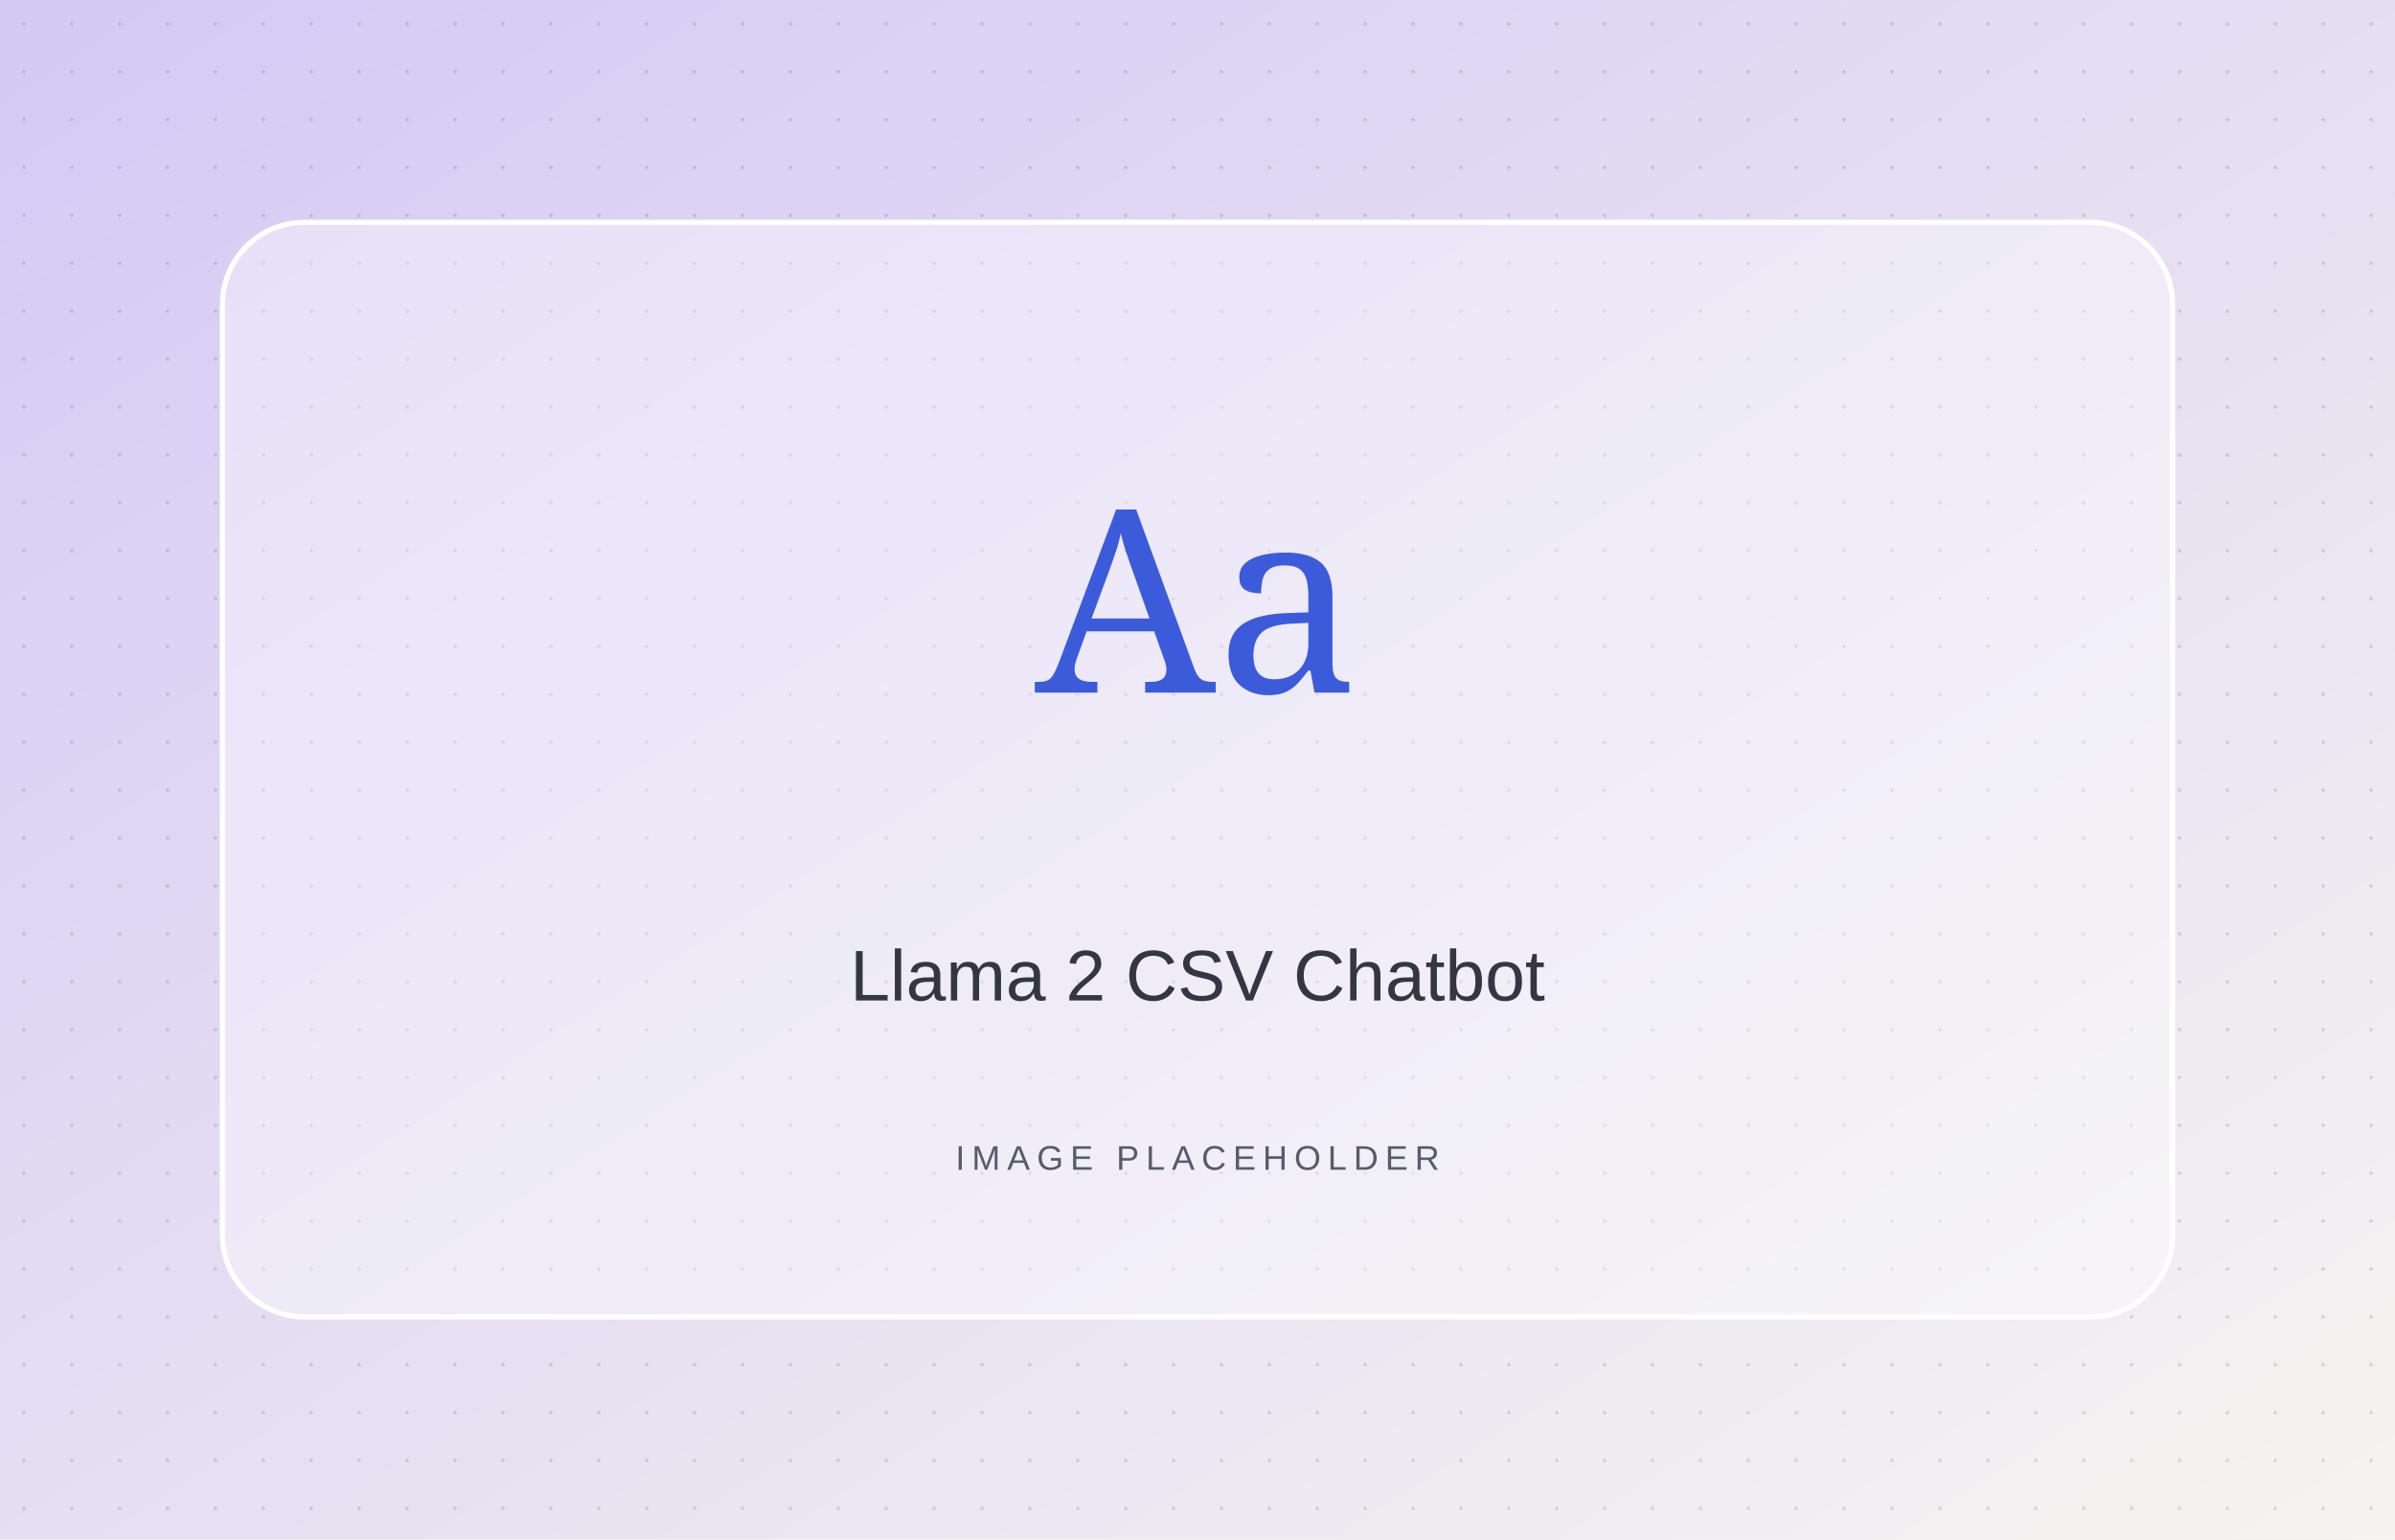
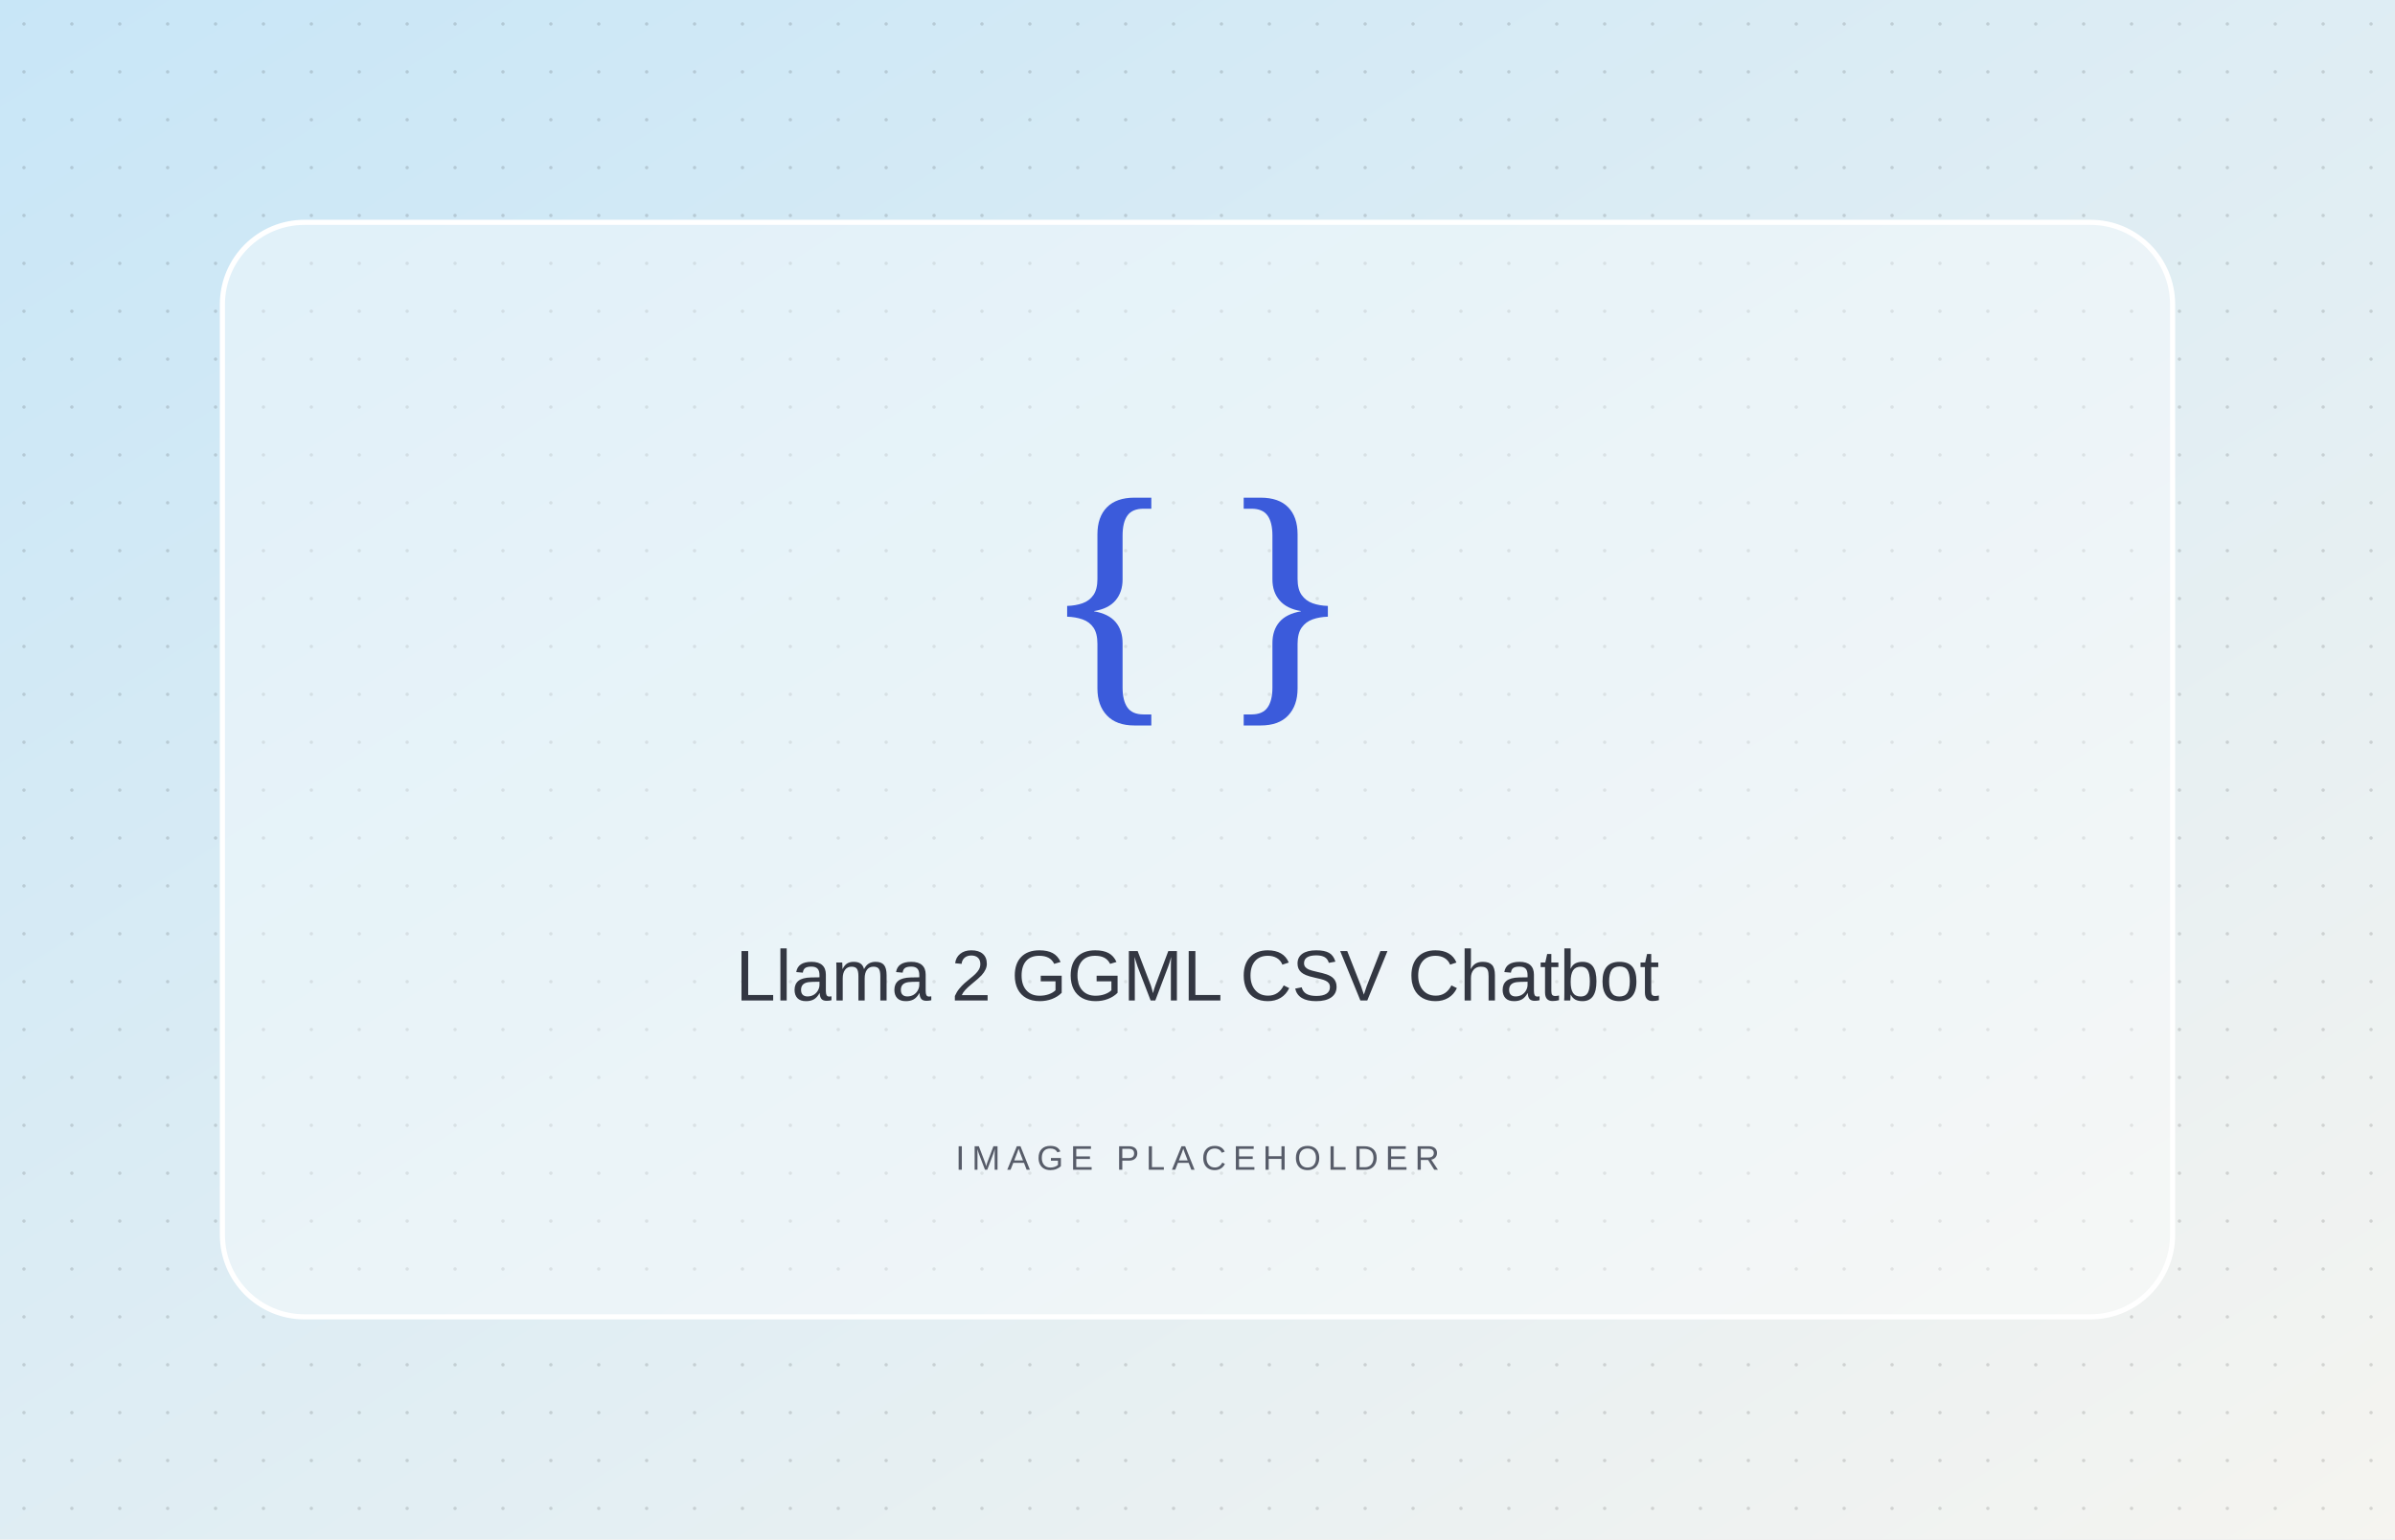
<svg xmlns="http://www.w3.org/2000/svg" width="1400" height="900" viewBox="0 0 1400 900">
  <defs>
    <linearGradient id="bg" x2="1" y2="1">
-       <stop stop-color="#d4c9f5" />
+       <stop stop-color="#c8e6f7" />
      <stop offset="1" stop-color="#f5f4f0" />
    </linearGradient>
    <pattern id="dots" width="28" height="28" patternUnits="userSpaceOnUse">
      <circle cx="14" cy="14" r="1" fill="#1a1a1a" opacity=".15" />
    </pattern>
  </defs>
  <rect width="1400" height="900" fill="url(#bg)" />
  <rect width="1400" height="900" fill="url(#dots)" />
  <rect x="130" y="130" width="1140" height="640" rx="48" fill="#fff" fill-opacity=".38" stroke="#fff" stroke-width="3" />
-   <text x="700" y="405" fill="#3b5bdb" font-size="150" font-family="Georgia,serif" text-anchor="middle">Aa</text>
-   <text x="700" y="585" fill="#333742" font-size="42" font-family="Arial,sans-serif" text-anchor="middle">Llama 2 CSV Chatbot</text>
+   <text x="700" y="405" fill="#3b5bdb" font-size="150" font-family="Georgia,serif" text-anchor="middle">{ }</text>
+   <text x="700" y="585" fill="#333742" font-size="42" font-family="Arial,sans-serif" text-anchor="middle">Llama 2 GGML CSV Chatbot</text>
  <text x="700" y="684" fill="#575c69" font-size="20" font-family="Arial,sans-serif" text-anchor="middle" letter-spacing="4">IMAGE PLACEHOLDER</text>
</svg>
